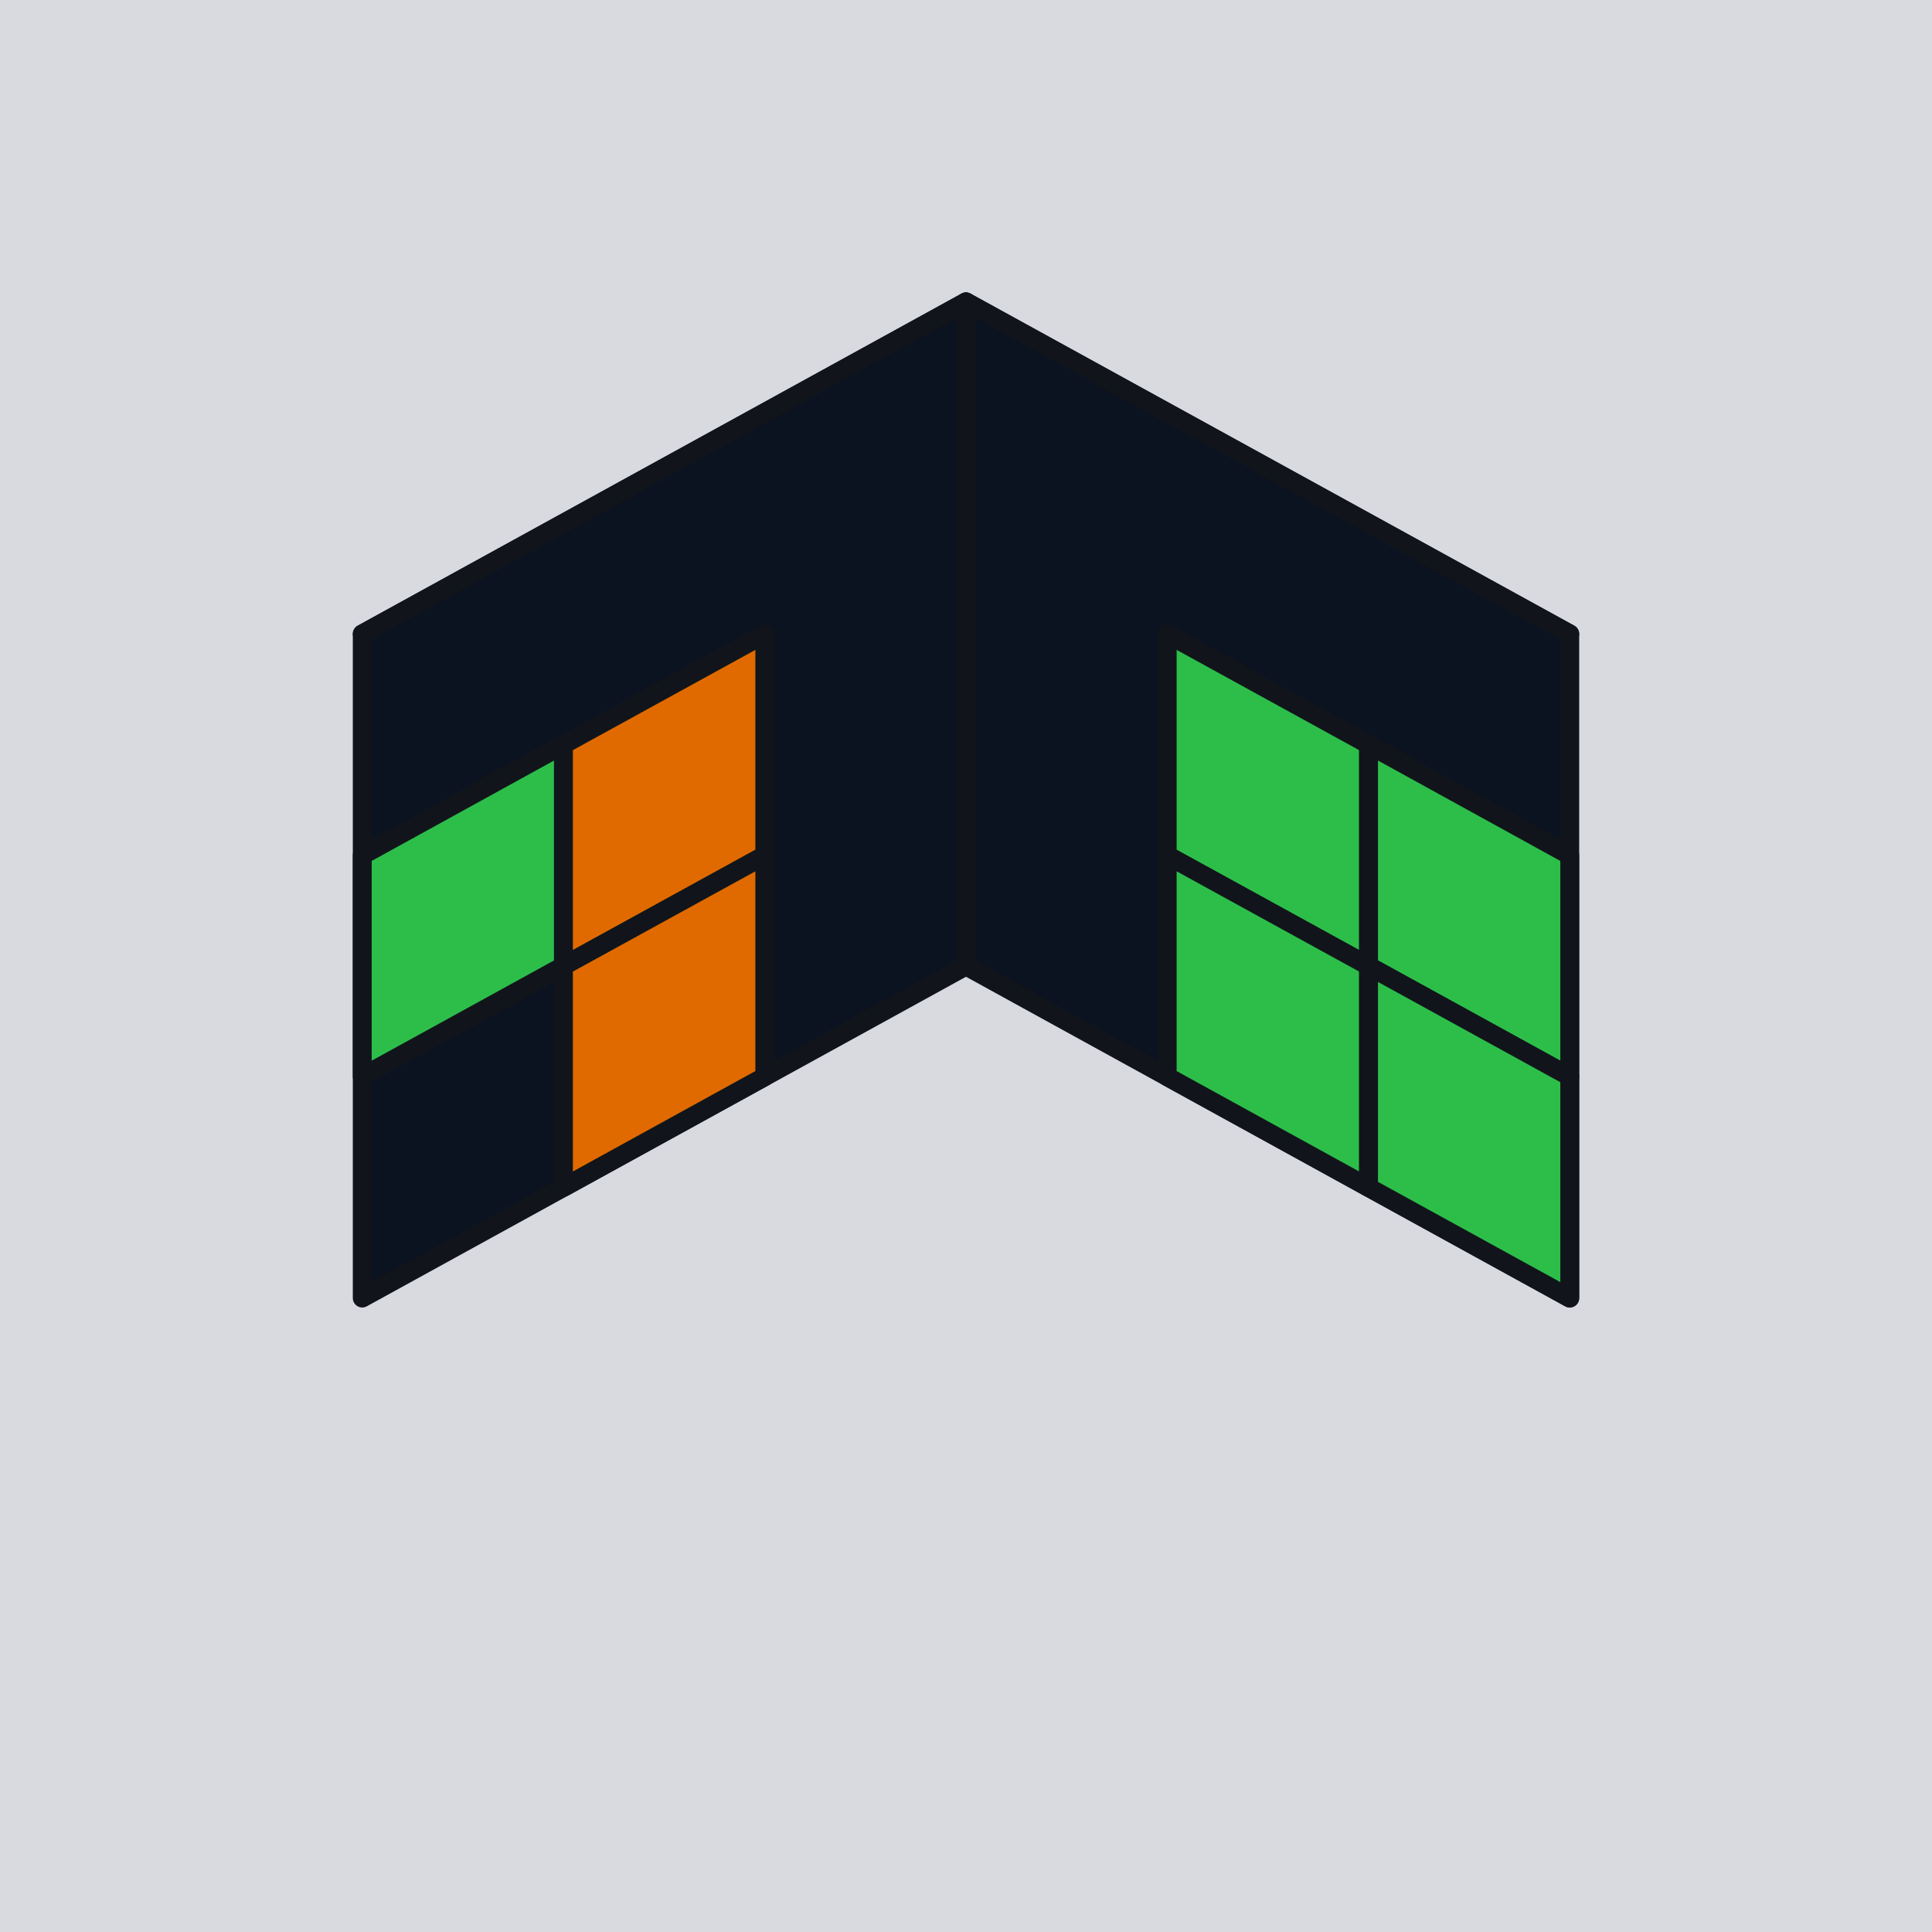
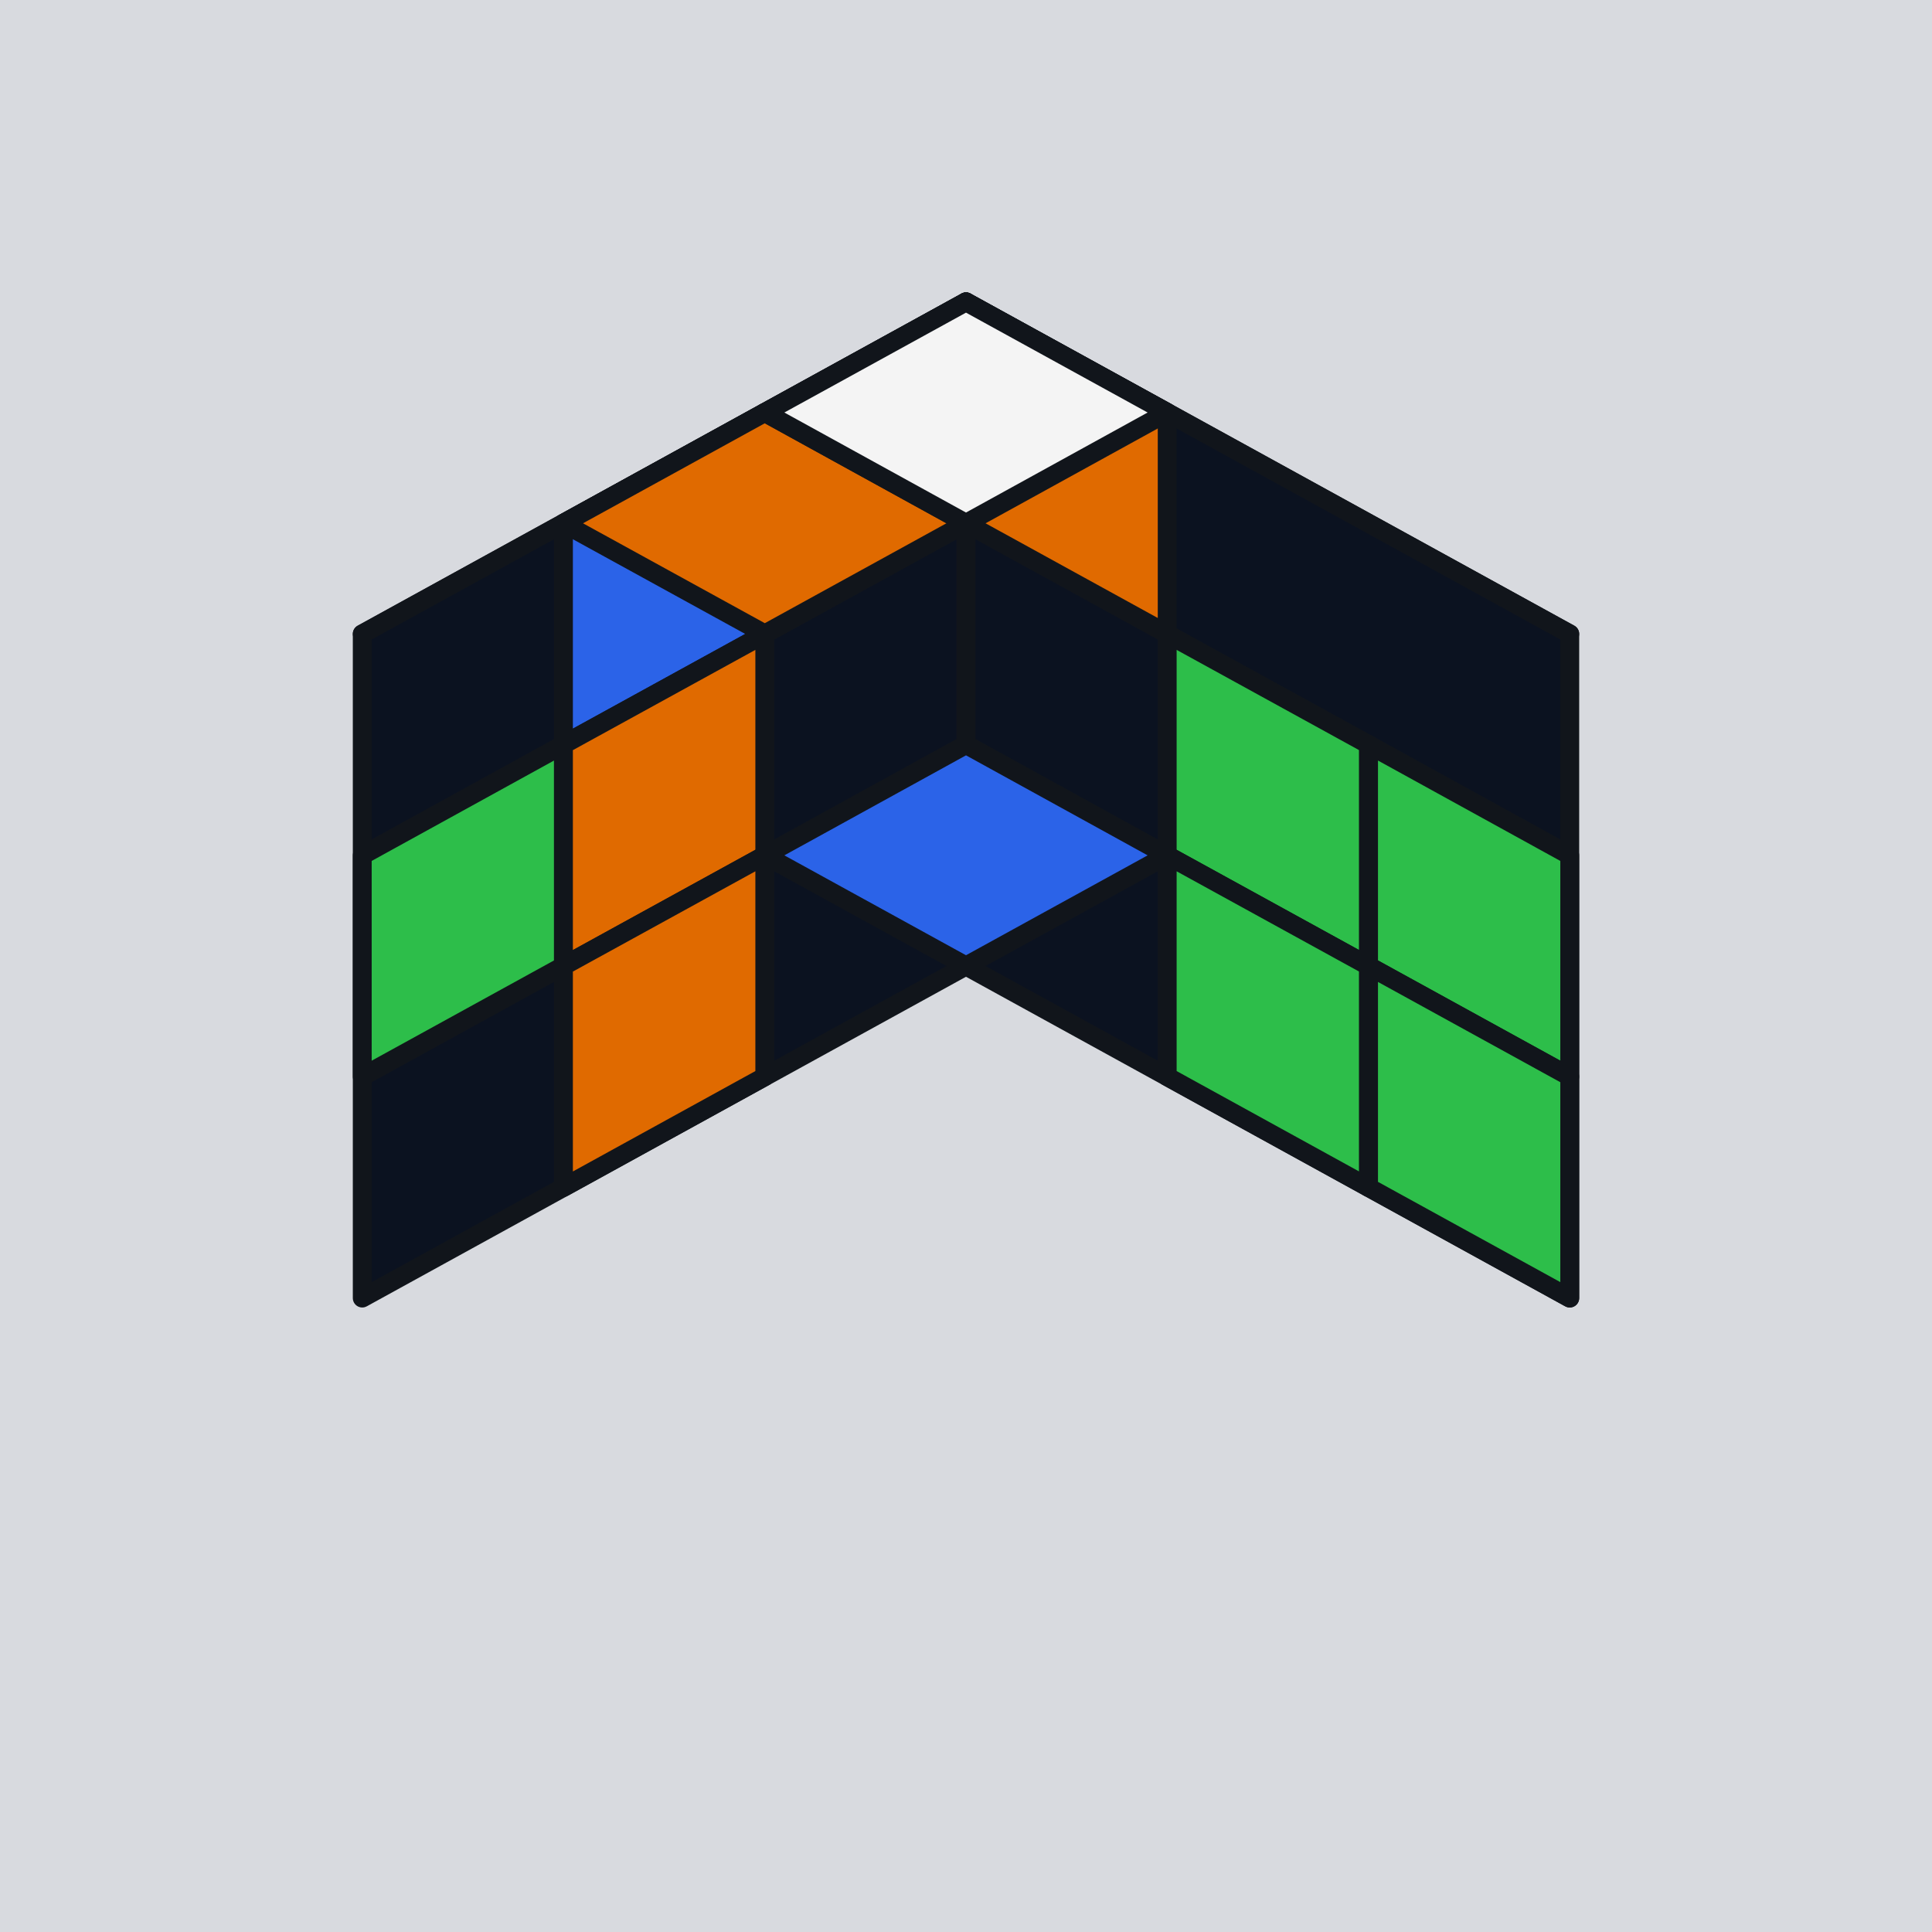
<svg xmlns="http://www.w3.org/2000/svg" viewBox="0 0 128 128">
  <rect x="0" y="0" width="128" height="128" fill="#D8DADF" />
  <polygon points="64.00,64.00 104.00,42.00 64.00,20.00 24.00,42.00" fill="#0B1220" stroke="#11151B" stroke-width="1.25" stroke-linejoin="round" />
  <polygon points="24.00,42.00 64.00,20.00 64.00,64.00 24.00,86.00" fill="#0B1220" stroke="#11151B" stroke-width="1.25" stroke-linejoin="round" />
  <polygon points="64.00,20.00 104.00,42.00 104.00,86.00 64.00,64.00" fill="#0B1220" stroke="#11151B" stroke-width="1.25" stroke-linejoin="round" />
+   <polygon points="37.33,34.67 50.67,27.33 50.67,42.00 37.33,49.33" fill="#2B63E8" stroke="#11151B" stroke-width="1.25" stroke-linejoin="round" />
+   <polygon points="50.67,27.33 64.00,20.00 64.00,34.67 50.67,42.00" fill="#2DBE4A" stroke="#11151B" stroke-width="1.25" stroke-linejoin="round" />
  <polygon points="24.00,56.67 37.33,49.33 37.33,64.00 24.00,71.33" fill="#2DBE4A" stroke="#11151B" stroke-width="1.25" stroke-linejoin="round" />
  <polygon points="37.33,49.33 50.67,42.00 50.67,56.67 37.33,64.00" fill="#E06A00" stroke="#11151B" stroke-width="1.25" stroke-linejoin="round" />
  <polygon points="37.33,64.00 50.67,56.67 50.67,71.33 37.33,78.67" fill="#E06A00" stroke="#11151B" stroke-width="1.25" stroke-linejoin="round" />
+   <polygon points="64.00,20.00 77.33,27.33 77.33,42.00 64.00,34.67" fill="#E06A00" stroke="#11151B" stroke-width="1.25" stroke-linejoin="round" />
  <polygon points="77.33,42.00 90.67,49.33 90.67,64.00 77.33,56.67" fill="#2DBE4A" stroke="#11151B" stroke-width="1.25" stroke-linejoin="round" />
  <polygon points="90.67,49.33 104.00,56.67 104.00,71.33 90.67,64.00" fill="#2DBE4A" stroke="#11151B" stroke-width="1.25" stroke-linejoin="round" />
  <polygon points="77.33,56.67 90.67,64.00 90.67,78.67 77.33,71.33" fill="#2DBE4A" stroke="#11151B" stroke-width="1.25" stroke-linejoin="round" />
  <polygon points="90.67,64.00 104.00,71.33 104.00,86.00 90.67,78.67" fill="#2DBE4A" stroke="#11151B" stroke-width="1.25" stroke-linejoin="round" />
+   <polygon points="64.00,64.00 77.33,56.67 64.00,49.33 50.67,56.67" fill="#2B63E8" stroke="#11151B" stroke-width="1.25" stroke-linejoin="round" />
+   <polygon points="50.67,42.00 64.00,34.67 50.67,27.33 37.33,34.67" fill="#E06A00" stroke="#11151B" stroke-width="1.25" stroke-linejoin="round" />
+   <polygon points="64.00,34.67 77.33,27.33 64.00,20.00 50.67,27.33" fill="#F4F4F4" stroke="#11151B" stroke-width="1.25" stroke-linejoin="round" />
</svg>
